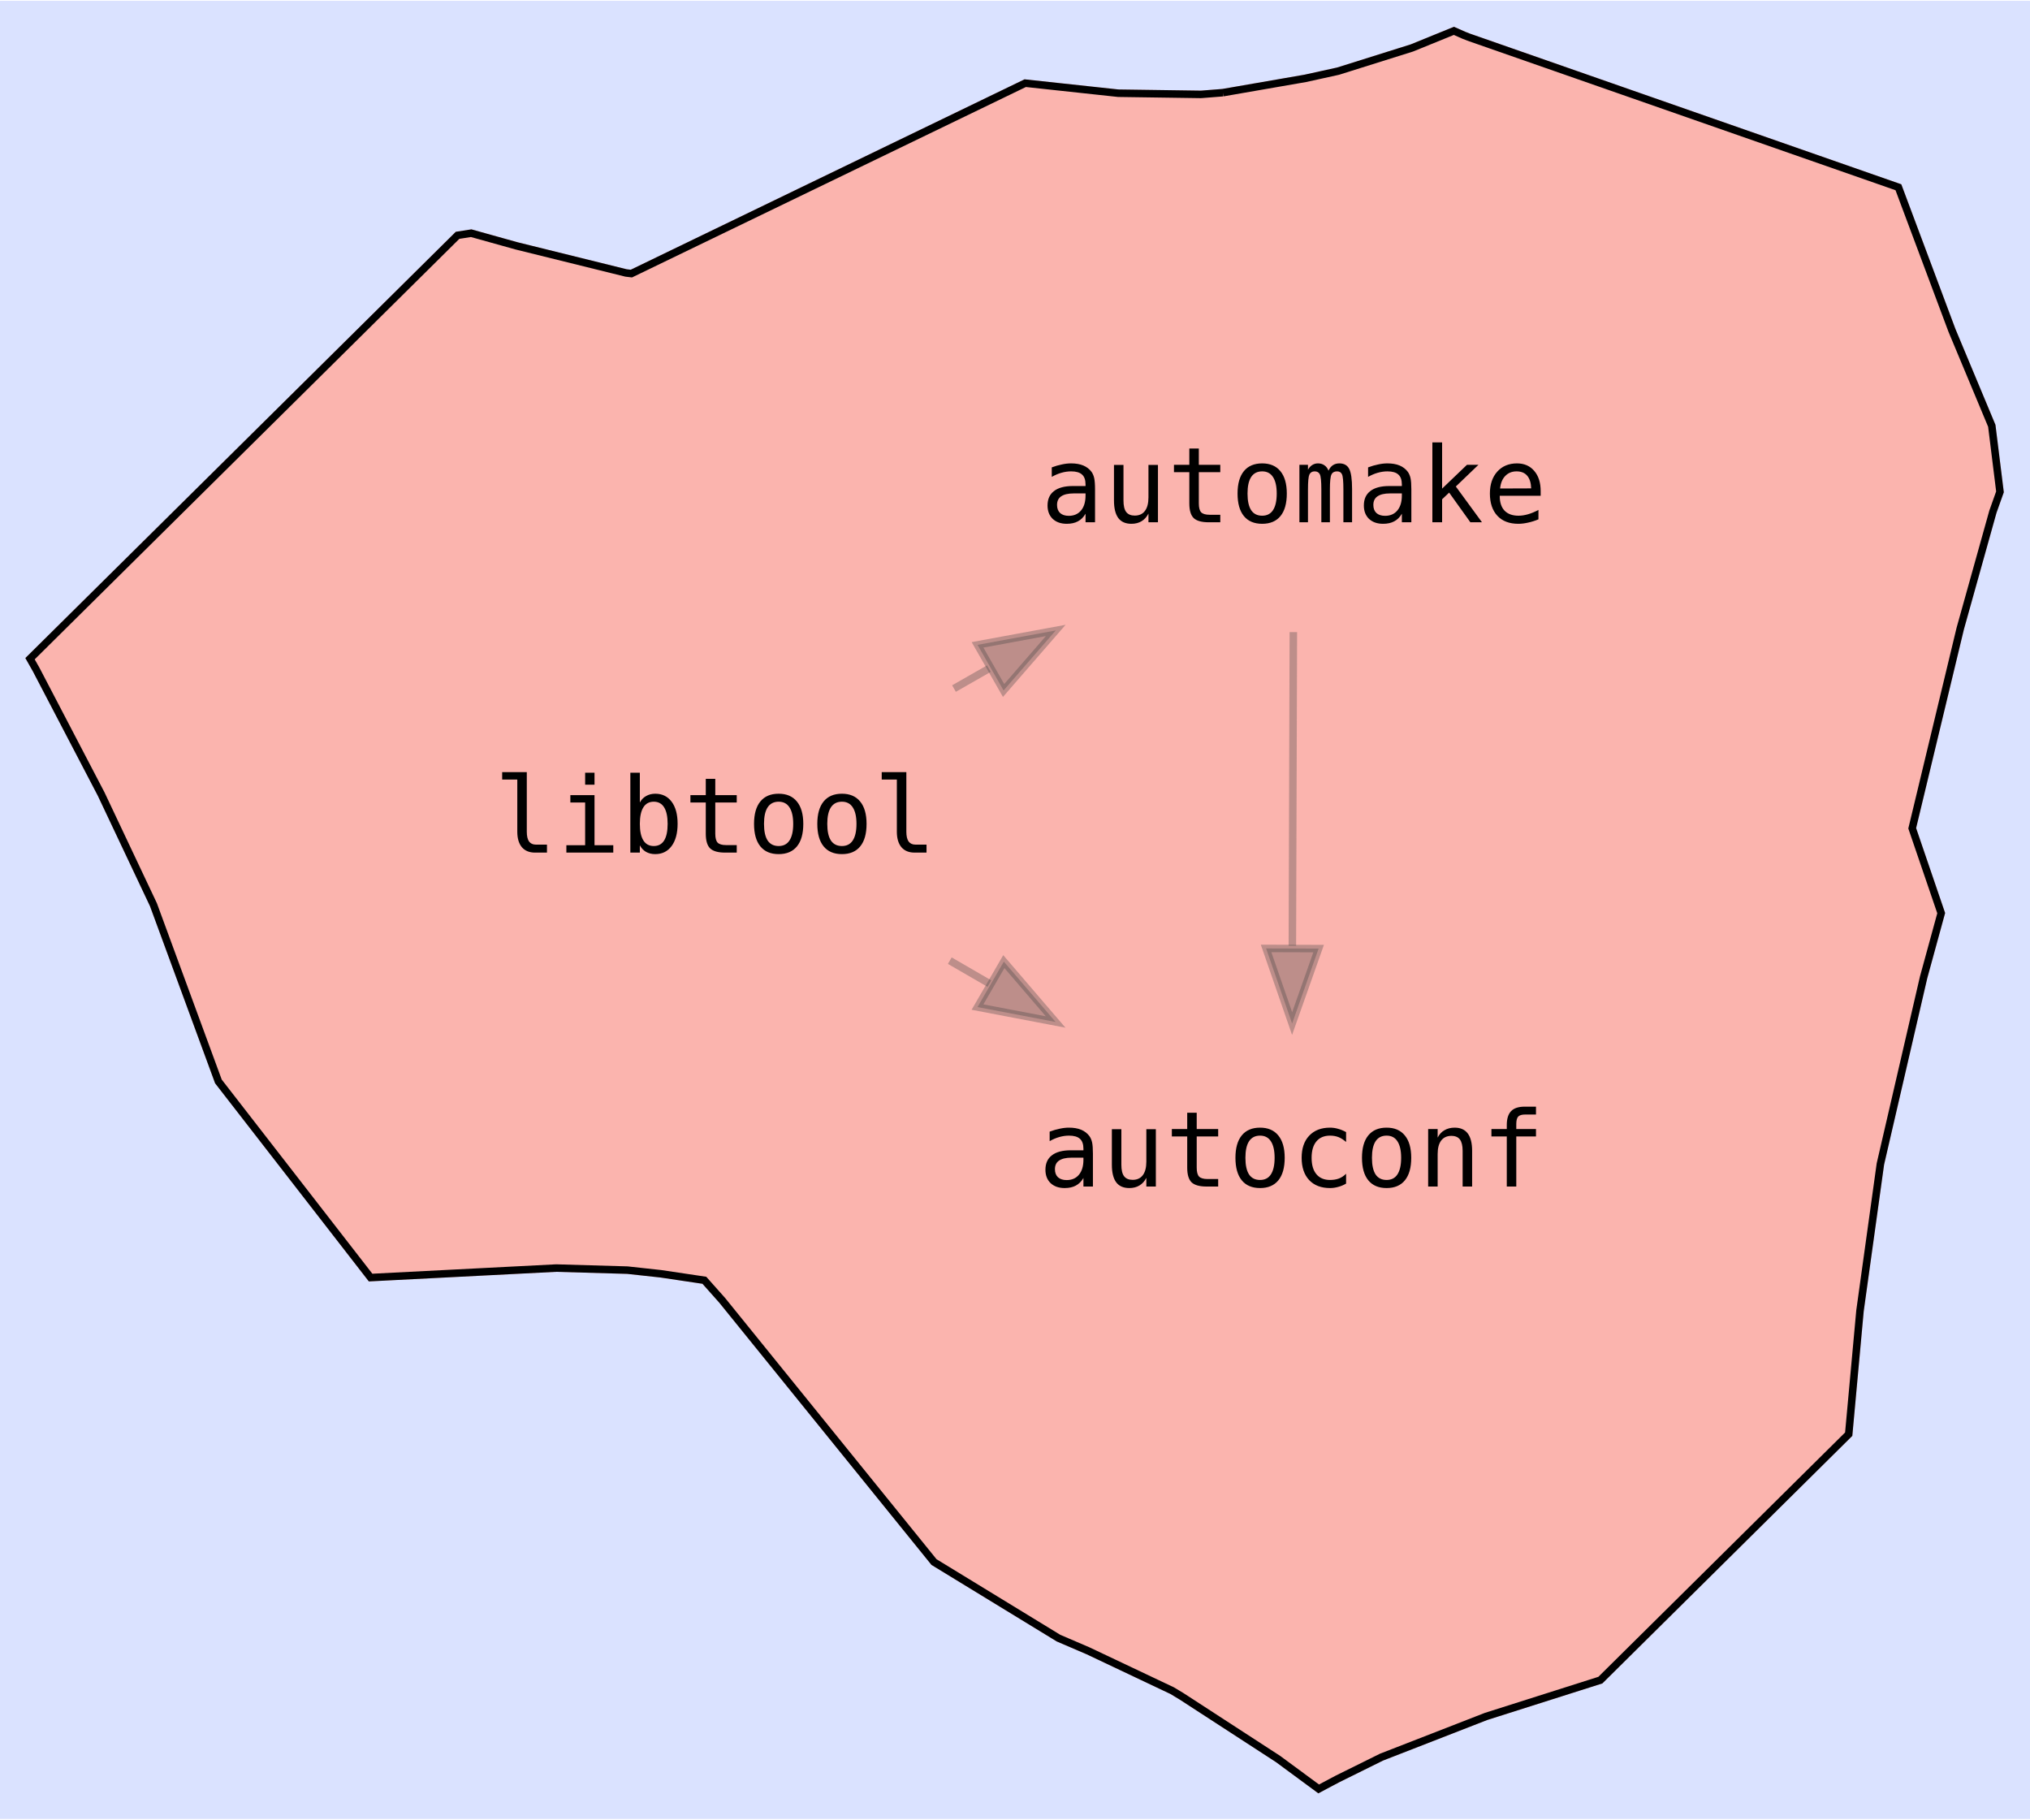
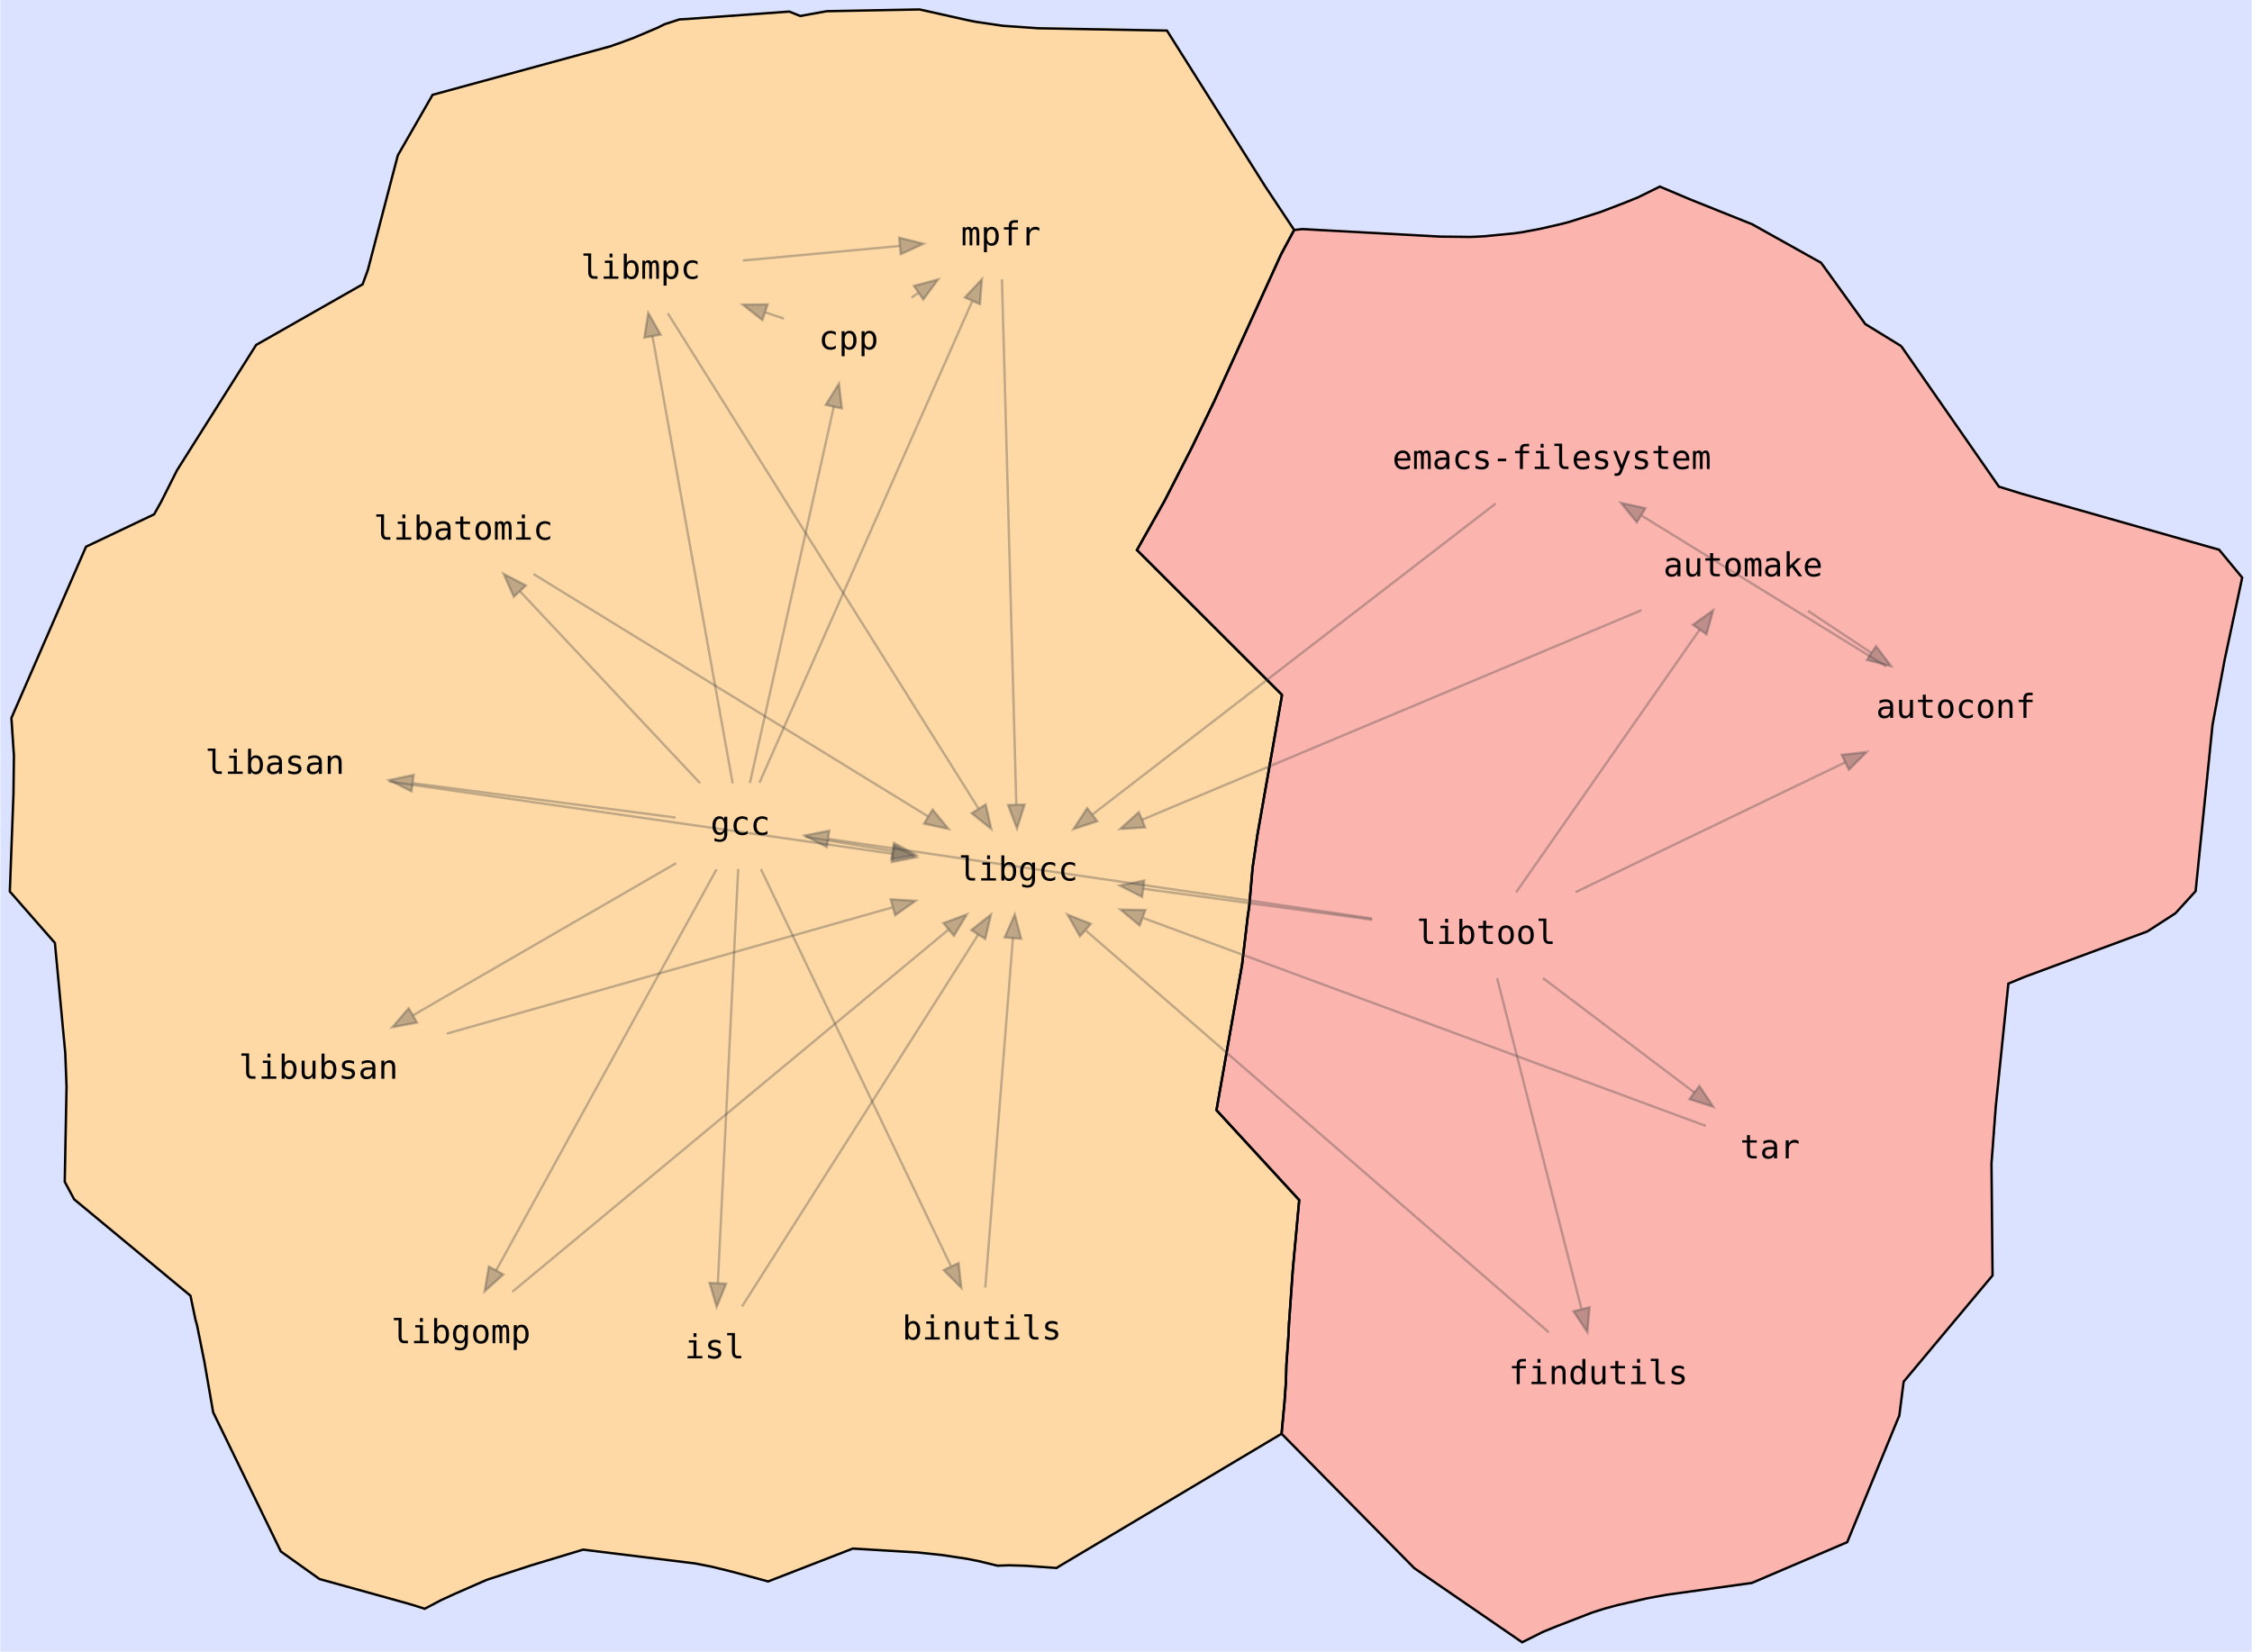
- <svg xmlns="http://www.w3.org/2000/svg" width="270pt" height="242pt" viewBox="0.00 0.00 270.47 242.20">
-   <g id="graph0" class="graph" transform="scale(1 1) rotate(0) translate(47.2194 172.2527)">
-     <polygon fill="#dae2ff" stroke="transparent" points="-47.219,69.945 -47.219,-172.253 223.25,-172.253 223.25,69.945 -47.219,69.945" />
-     <polygon fill="#fbb4ae" stroke="#fbb4ae" points="-33.744,-66.589 -26.778,-51.852 -18.12,-28.304 2.158,-2.173 26.885,-3.439 27.621,-34.826 25.884,-55.668 9.627,-56.293 31.509,-62.473 32.036,-62.156 33.344,-62.156 34.216,-62.357 38.188,-62.357 38.7,-62.24 39.157,-62.24 42.915,-65.723 45.777,-66.965 45.777,-66.965 42.915,-65.723 39.157,-62.24 42.237,-59.538 45.569,-58.093 50.602,-58.093 54.454,-59.767 57.245,-62.139 58.118,-62.139 58.678,-62.263 61.019,-62.263 61.777,-62.432 63.476,-106.309 60.306,-109.781 87.852,-110.657 87.852,-110.657 60.306,-109.781 63.476,-106.309 64.996,-104.824 67.124,-102.982 69.917,-99.758 69.917,-99.758 67.124,-102.982 64.996,-104.824 63.476,-106.309 61.777,-62.432 61.019,-62.263 58.678,-62.263 58.118,-62.139 57.245,-62.139 54.454,-59.767 50.602,-58.093 45.569,-58.093 42.237,-59.538 39.157,-62.24 38.7,-62.24 38.188,-62.357 34.216,-62.357 33.344,-62.156 32.036,-62.156 31.509,-62.473 9.627,-56.293 25.884,-55.668 27.621,-34.826 26.885,-3.439 36.372,-3.164 40.839,-2.677 46.627,-1.813 48.204,-3.904 51.737,-7.872 58.106,-14.421 66.014,-21.751 67.255,-22.762 67.903,-23.587 67.992,-35.031 67.992,-35.031 67.903,-23.587 67.255,-22.762 66.014,-21.751 58.106,-14.421 51.737,-7.872 48.204,-3.904 46.627,-1.813 49.004,.859 77.224,35.725 93.813,45.858 97.761,47.553 108.962,52.858 110.217,53.615 123.063,61.958 128.476,65.945 130.994,64.609 136.855,61.709 150.774,56.291 166.007,51.453 199.095,18.69 200.601,2.245 203.318,-17.307 209.076,-42.167 211.419,-50.721 207.557,-62.024 213.957,-88.632 218.309,-104.199 219.25,-106.845 218.16,-115.641 212.855,-128.346 205.717,-147.419 148.443,-167.421 147.815,-167.669 146.492,-168.253 140.895,-165.975 131.058,-162.884 126.693,-161.924 115.712,-160.018 112.876,-159.794 112.719,-159.789 101.772,-159.946 89.377,-161.284 36.902,-135.918 36.186,-136.003 21.612,-139.609 15.561,-141.298 13.745,-141.015 -43.219,-84.614 -42.406,-83.178 -33.744,-66.589 -33.744,-66.589" />
-     <polyline fill="none" stroke="#000000" points="115.712,-160.018 126.693,-161.924 131.058,-162.884 140.895,-165.975 146.492,-168.253 147.815,-167.669 148.443,-167.421 205.717,-147.419 212.855,-128.346 218.16,-115.641 219.25,-106.845 218.309,-104.199 213.957,-88.632 207.557,-62.024 211.419,-50.721 209.076,-42.167 203.318,-17.307 200.601,2.245 199.095,18.69 166.007,51.453 150.774,56.291 136.855,61.709 130.994,64.609 128.476,65.945 123.063,61.958 110.217,53.615 108.962,52.858 97.761,47.553 93.813,45.858 77.224,35.725 49.004,.859 46.627,-1.813 40.839,-2.677 36.372,-3.164 26.885,-3.439 2.158,-2.173 -18.12,-28.304 -26.778,-51.852 -33.744,-66.589 -42.406,-83.178 -43.219,-84.614 13.745,-141.015 15.561,-141.298 21.612,-139.609 36.186,-136.003 36.902,-135.918 89.377,-161.284 101.772,-159.946 112.719,-159.789 112.876,-159.794 115.712,-160.018 " />
+ <svg xmlns="http://www.w3.org/2000/svg" width="953pt" height="699pt" viewBox="0.00 0.00 952.55 698.90">
+   <g id="graph0" class="graph" transform="scale(1 1) rotate(0) translate(68.0433 599.9596)">
+     <polygon fill="#dae2ff" stroke="transparent" points="-68.043,98.941 -68.043,-599.96 884.511,-599.96 884.511,98.941 -68.043,98.941" />
+     <polygon fill="#fbb4ae" stroke="#fbb4ae" points="584.869,90.456 584.126,90.81 575.844,94.941 530.212,63.594 474.061,6.698 475.293,-6.646 475.864,-14.765 475.918,-15.884 476.09,-22.413 476.95,-34.577 580.398,-24.549 584.379,-20.907 580.065,-111.025 583.416,-111.198 583.654,-111.433 581.665,-173.421 582.937,-197.608 578.62,-201.578 669.732,-207.826 670.17,-208.289 677.506,-215.284 677.719,-215.523 651.323,-265.718 658.351,-274.966 668.201,-286.64 673.654,-292.034 718.049,-296.331 718.049,-296.331 673.654,-292.034 668.201,-286.64 658.351,-274.966 651.323,-265.718 677.719,-215.523 677.506,-215.284 670.17,-208.289 669.732,-207.826 578.62,-201.578 582.937,-197.608 581.665,-173.421 583.654,-111.433 583.416,-111.198 580.065,-111.025 584.379,-20.907 580.398,-24.549 476.95,-34.577 477.219,-40.132 478.832,-62.991 481.524,-92.161 446.51,-130.212 457.355,-191.867 459.76,-212.317 460.355,-216.333 461.81,-232.907 463.842,-246.744 474.252,-305.919 531.014,-304.865 538.629,-210.847 541.835,-208.169 544.715,-261.23 546.028,-204.436 549.235,-204.436 550.453,-204.184 551.487,-204.184 553.609,-206.348 556.701,-208.199 560.448,-208.96 560.448,-208.96 556.701,-208.199 553.609,-206.348 551.487,-204.184 550.453,-204.184 549.235,-204.436 546.028,-204.436 544.715,-261.23 541.835,-208.169 538.629,-210.847 531.014,-304.865 474.252,-305.919 412.867,-367.221 424.538,-387.997 436.05,-410.51 445.478,-429.983 473.729,-492.086 473.906,-492.454 479.383,-502.648 482.781,-503.02 541.353,-499.837 553.761,-499.703 552.076,-444.719 552.076,-444.719 553.761,-499.703 556.025,-499.777 560.005,-499.995 562.002,-426.001 565.801,-405.203 565.22,-405.082 565.22,-405.082 565.801,-405.203 562.002,-426.001 560.005,-499.995 572.5,-501.224 575.731,-501.682 583.273,-503.081 584.472,-426.714 587.231,-409.818 590.167,-409.818 593.294,-408.545 597.374,-405.049 596.849,-404.388 594.399,-402.417 594.399,-402.417 596.849,-404.388 597.374,-405.049 593.294,-408.545 597.071,-439.439 598.143,-428.615 603.258,-406.184 607.648,-424.774 609.884,-405.102 610.267,-405.022 612.726,-405.022 612.192,-366.225 614.424,-367.879 615.839,-369.34 623.893,-376.56 624.687,-377.146 625.505,-377.637 628.356,-404.549 630.664,-401.225 633.001,-381.342 633,-381.18 643.107,-383.217 643.107,-383.217 633,-381.18 633.001,-381.342 635.174,-398.203 643.827,-400.185 666.128,-398.425 665.214,-397.326 658.27,-390.968 660.244,-360.159 662.192,-361.769 668.279,-364.498 671.209,-364.498 674.529,-363.134 678.265,-359.936 674.562,-356.668 671.638,-355.428 667.487,-355.428 667.487,-355.428 671.638,-355.428 674.562,-356.668 678.265,-359.936 674.529,-363.134 671.209,-364.498 668.279,-364.498 662.192,-361.769 660.244,-360.159 658.27,-390.968 665.214,-397.326 666.128,-398.425 643.827,-400.185 635.174,-398.203 633.001,-381.342 630.664,-401.225 628.356,-404.549 625.505,-377.637 624.687,-377.146 623.893,-376.56 615.839,-369.34 614.424,-367.879 612.192,-366.225 612.726,-405.022 610.267,-405.022 609.884,-405.102 607.648,-424.774 603.258,-406.184 598.143,-428.615 597.071,-439.439 593.294,-408.545 590.167,-409.818 587.231,-409.818 584.472,-426.714 583.273,-503.081 591.936,-505.067 595.388,-505.933 609.015,-510.252 619.162,-514.133 624.761,-516.395 634.114,-520.995 646.791,-515.642 673.169,-505.07 702.33,-488.773 721.022,-462.851 736.254,-453.488 777.59,-394.029 787.227,-391.049 870.74,-367.351 880.511,-355.555 873.102,-320.829 867.956,-293.205 860.804,-222.882 852.257,-213.511 840.37,-205.832 788.525,-186.637 784.469,-255.759 784.34,-292.856 784.34,-292.856 784.469,-255.759 788.525,-186.637 781.579,-183.769 776.229,-131.602 774.43,-107.563 774.882,-60.277 737.267,-15.321 735.428,-.93 734.727,.669 713.39,52.588 673.049,69.834 636.71,74.878 628.668,76.358 616.013,79.261 610.342,80.815 611.477,11.293 609.632,-13.484 614.343,-15.472 617.293,-17.855 613.714,-20.84 613.125,-80.779 618.061,-17.984 621.455,-17.984 621.639,-17.947 622.993,-17.947 623.71,-18.094 628.606,-60.733 629.452,-74.859 633.192,-73.081 668.331,-59.704 669.152,-106.38 652.493,-111.217 674.587,-111.276 674.587,-115.786 676.724,-117.194 680.824,-118.103 680.824,-118.103 676.724,-117.194 674.587,-115.786 674.587,-111.276 652.493,-111.217 669.152,-106.38 668.331,-59.704 633.192,-73.081 629.452,-74.859 628.606,-60.733 623.71,-18.094 622.993,-17.947 621.639,-17.947 621.455,-17.984 618.061,-17.984 613.125,-80.779 613.714,-20.84 617.293,-17.855 614.343,-15.472 609.632,-13.484 606.778,-13.484 602.28,-15.42 599.097,-18.107 600.097,-19.356 601.909,-20.772 605.915,-22.402 605.915,-22.402 601.909,-20.772 600.097,-19.356 599.097,-18.107 602.28,-15.42 606.778,-13.484 609.632,-13.484 611.477,11.293 610.342,80.815 605.402,82.391 590.153,88.294 584.869,90.456 584.869,90.456" />
+     <polygon fill="#fed9a6" stroke="#fed9a6" points="-40.579,-154.328 31.337,-151.975 41.44,-154.269 43.07,-211.497 44.116,-211.505 44.14,-211.504 49.41,-211.553 50.539,-211.488 52.222,-211.45 52.795,-200.002 53.107,-147.099 57.245,-147.099 57.715,-147.708 59.706,-149.364 59.706,-149.364 57.715,-147.708 57.245,-147.099 53.107,-147.099 52.795,-200.002 52.222,-211.45 50.539,-211.488 49.41,-211.553 44.14,-211.504 44.116,-211.505 44.423,-272.086 41.297,-273.948 38.919,-276.392 39.667,-277.132 44.545,-280.175 47.702,-280.823 51.95,-279.915 56.73,-276.892 57.474,-276.155 57.706,-276.155 59.088,-276.437 62.228,-276.437 62.981,-276.281 64.055,-276.281 66.28,-272.702 70.484,-269.334 83.615,-270.459 151.811,-262.676 151.643,-259.237 213.026,-255.918 233.566,-257.307 237.52,-254.298 238.487,-252.81 238.047,-251.52 238.047,-250.235 238.918,-247.814 241.39,-246.27 245.087,-245.514 248.231,-246.155 251.21,-248.083 251.21,-248.083 251.21,-248.083 251.21,-248.083 248.231,-246.155 245.087,-245.514 241.39,-246.27 238.918,-247.814 238.047,-250.235 238.047,-251.52 238.487,-252.81 240.035,-253.773 240.035,-253.773 238.487,-252.81 237.52,-254.298 233.566,-257.307 213.026,-255.918 151.643,-259.237 151.811,-262.676 83.615,-270.459 70.484,-269.334 66.28,-272.702 64.055,-276.281 62.981,-276.281 62.228,-276.437 59.088,-276.437 57.706,-276.155 57.474,-276.155 56.73,-276.892 51.95,-279.915 47.702,-280.823 44.545,-280.175 39.667,-277.132 38.919,-276.392 41.297,-273.948 44.423,-272.086 44.116,-211.505 43.07,-211.497 41.44,-154.269 31.337,-151.975 -40.579,-154.328 -44.969,-200.976 -64.043,-222.734 -62.498,-263.984 -62.312,-280.281 -63.373,-296.152 -31.807,-368.623 -3.009,-382.313 -.025,-387.62 87.034,-380.668 100.194,-382.249 103.909,-379.72 106.845,-375.45 106.846,-375.45 107.405,-375.566 111.792,-375.566 113.064,-375.306 113.522,-375.306 114.072,-375.417 117.405,-375.417 120.779,-400.011 122.826,-378.446 126.375,-379.917 129.218,-379.917 133.222,-378.243 136.704,-375.297 133.255,-372.381 129.207,-370.685 126.104,-370.685 126.104,-370.685 129.207,-370.685 133.255,-372.381 136.704,-375.297 133.222,-378.243 134.396,-420.36 137.736,-375.359 141.592,-375.359 135.66,-441.779 149.586,-435.915 147.191,-398.117 147.191,-398.117 149.586,-435.915 135.66,-441.779 141.592,-375.359 137.736,-375.359 134.396,-420.36 133.222,-378.243 129.218,-379.917 126.375,-379.917 122.826,-378.446 120.779,-400.011 117.405,-375.417 114.072,-375.417 113.522,-375.306 113.064,-375.306 111.792,-375.566 107.405,-375.566 106.846,-375.45 106.845,-375.45 103.909,-379.72 100.194,-382.249 87.034,-380.668 -.025,-387.62 6.68,-400.937 40.182,-454.007 85.217,-479.639 87.444,-485.72 100.121,-534.222 114.838,-559.837 189.982,-580.342 188.748,-557.713 188.748,-557.713 189.982,-580.342 190.001,-580.349 194.104,-581.774 195.132,-486.82 198.758,-489.267 203.098,-490.26 206.549,-489.491 210.496,-486.806 211.675,-485.456 206.05,-481.619 203.289,-481.031 203.289,-481.031 206.05,-481.619 211.675,-485.456 210.496,-486.806 206.549,-489.491 203.098,-490.26 198.758,-489.267 195.132,-486.82 194.104,-581.774 199.899,-583.934 210.033,-588.223 213.092,-589.748 214.296,-590.115 219.306,-591.756 222.417,-591.919 222.347,-492.608 238.649,-491.345 258.212,-492.918 252.646,-478.969 249.859,-466.516 279.009,-462.311 282.402,-493.995 282.68,-500.711 287.55,-459.932 290.614,-460.578 290.614,-460.578 287.55,-459.932 282.68,-500.711 282.402,-493.995 279.009,-462.311 249.859,-466.516 252.646,-478.969 258.212,-492.918 238.649,-491.345 222.347,-492.608 222.417,-591.919 265.768,-595.059 270.389,-593.197 281.659,-595.218 320.897,-595.96 341.25,-591.413 344.805,-590.71 356.188,-589.041 356.582,-560.275 358.191,-530.064 362.396,-501.874 357.094,-504.327 352.917,-504.327 350.115,-503.093 346.997,-500.122 346.997,-499.194 346.459,-498.69 346.459,-498.69 346.997,-499.194 346.997,-500.122 350.115,-503.093 352.917,-504.327 357.094,-504.327 362.396,-501.874 363.144,-501.226 363.144,-498.425 362.187,-497.601 357.407,-495.432 357.407,-495.432 362.187,-497.601 363.144,-498.425 363.144,-501.226 362.396,-501.874 358.191,-530.064 356.582,-560.275 356.188,-589.041 371.195,-587.997 425.56,-587.017 466.974,-521.334 479.383,-502.648 473.906,-492.454 473.729,-492.086 445.478,-429.983 436.05,-410.51 424.538,-387.997 412.867,-367.221 474.252,-305.919 463.842,-246.744 461.81,-232.907 460.355,-216.333 459.76,-212.317 457.355,-191.867 446.51,-130.212 481.524,-92.161 478.832,-62.991 477.219,-40.132 476.95,-34.577 476.09,-22.413 475.918,-15.884 475.864,-14.765 475.293,-6.646 474.061,6.698 379.812,62.891 378.813,63.516 365.767,62.573 358.783,62.368 353.868,62.539 345.993,60.626 340.761,59.595 330.426,58.029 331.705,-19.425 328.456,-34.758 329.271,-36.821 330.081,-37.002 333.074,-37.002 335.639,-68.793 338.347,-36.974 338.438,-36.974 341.276,-39.443 341.276,-39.443 338.438,-36.974 338.347,-36.974 335.639,-68.793 333.074,-37.002 330.081,-37.002 329.271,-36.821 328.456,-34.758 331.705,-19.425 330.426,58.029 320.062,56.933 323.561,-15.838 323.561,-15.838 320.062,56.933 292.653,55.293 256.771,69.219 255.122,68.737 241.093,64.96 232.899,62.953 225.91,61.583 178.531,55.745 156.429,62.439 137.785,68.513 124.42,74.361 118.478,77.093 118.845,37.313 123.465,-31.192 120.026,-33.326 118.109,-35.383 120.321,-37.711 122.754,-39.164 126.384,-39.908 131.686,-38.772 134.218,-37.278 135.801,-35.721 137.252,-35.721 140.804,-82.088 141.823,-35.58 141.835,-35.58 144.887,-39.726 149.108,-42.332 160.038,-39.859 185.672,-40.034 194.424,-135.373 198.952,-141.112 220.601,-139.954 223.966,-52.387 222.398,-35.677 227.441,-31.092 227.575,-31.241 229.465,-32.418 229.465,-32.418 227.575,-31.241 227.441,-31.092 222.398,-35.677 223.966,-52.387 220.601,-139.954 198.952,-141.112 194.424,-135.373 185.672,-40.034 160.038,-39.859 149.108,-42.332 144.887,-39.726 141.835,-35.58 141.823,-35.58 140.804,-82.088 137.252,-35.721 135.801,-35.721 134.218,-37.278 131.686,-38.772 126.384,-39.908 122.754,-39.164 120.321,-37.711 118.109,-35.383 116.376,-35.383 114.461,-60.811 110.931,-36.504 109.876,-37.324 109.876,-37.324 110.931,-36.504 114.461,-60.811 116.376,-35.383 118.109,-35.383 120.026,-33.326 123.465,-31.192 118.845,37.313 118.478,77.093 111.713,80.654 111.521,80.76 106.941,79.315 103.786,78.381 66.987,68.186 50.636,56.524 21.989,-2.361 18.253,-23.878 15.178,-39.16 14.494,-41.579 12.395,-51.688 43.444,-72.587 55.421,-79.199 65.172,-83.776 70.199,-85.512 77.688,-87.796 89.292,-90.379 89.176,-93.917 88.301,-105.397 88.301,-105.397 89.176,-93.917 89.292,-90.379 77.688,-87.796 70.199,-85.512 65.172,-83.776 55.421,-79.199 43.444,-72.587 12.395,-51.688 -36.827,-92.485 -40.805,-99.902 -40.044,-140.11 -40.579,-154.328 -40.579,-154.328" />
+     <polyline fill="none" stroke="#000000" points="736.254,-453.488 721.022,-462.851 702.33,-488.773 673.169,-505.07 646.791,-515.642 634.114,-520.995 624.761,-516.395 619.162,-514.133 609.015,-510.252 595.388,-505.933 591.936,-505.067 583.273,-503.081 575.731,-501.682 572.5,-501.224 560.005,-499.995 556.025,-499.777 553.761,-499.703 541.353,-499.837 482.781,-503.02 479.383,-502.648 473.906,-492.454 473.729,-492.086 445.478,-429.983 436.05,-410.51 424.538,-387.997 412.867,-367.221 474.252,-305.919 463.842,-246.744 461.81,-232.907 460.355,-216.333 459.76,-212.317 457.355,-191.867 446.51,-130.212 481.524,-92.161 478.832,-62.991 477.219,-40.132 476.95,-34.577 476.09,-22.413 475.918,-15.884 475.864,-14.765 475.293,-6.646 474.061,6.698 530.212,63.594 575.844,94.941 584.126,90.81 584.869,90.456 590.153,88.294 605.402,82.391 610.342,80.815 616.013,79.261 628.668,76.358 636.71,74.878 673.049,69.834 713.39,52.588 734.727,.669 735.428,-.93 737.267,-15.321 774.882,-60.277 774.43,-107.563 776.229,-131.602 781.579,-183.769 788.525,-186.637 840.37,-205.832 852.257,-213.511 860.804,-222.882 867.956,-293.205 873.102,-320.829 880.511,-355.555 870.74,-367.351 787.227,-391.049 777.59,-394.029 736.254,-453.488 " />
+     <polyline fill="none" stroke="#000000" points="474.252,-305.919 463.842,-246.744 461.81,-232.907 460.355,-216.333 459.76,-212.317 457.355,-191.867 446.51,-130.212 481.524,-92.161 478.832,-62.991 477.219,-40.132 476.95,-34.577 476.09,-22.413 475.918,-15.884 475.864,-14.765 475.293,-6.646 474.061,6.698 379.812,62.891 378.813,63.516 365.767,62.573 358.783,62.368 353.868,62.539 345.993,60.626 340.761,59.595 330.426,58.029 320.062,56.933 292.653,55.293 256.771,69.219 255.122,68.737 241.093,64.96 232.899,62.953 225.91,61.583 178.531,55.745 156.429,62.439 137.785,68.513 124.42,74.361 118.478,77.093 111.713,80.654 111.521,80.76 106.941,79.315 103.786,78.381 66.987,68.186 50.636,56.524 21.989,-2.361 18.253,-23.878 15.178,-39.16 14.494,-41.579 12.395,-51.688 -36.827,-92.485 -40.805,-99.902 -40.044,-140.11 -40.579,-154.328 -44.969,-200.976 -64.043,-222.734 -62.498,-263.984 -62.312,-280.281 -63.373,-296.152 -31.807,-368.623 -3.009,-382.313 -.025,-387.62 6.68,-400.937 40.182,-454.007 85.217,-479.639 87.444,-485.72 100.121,-534.222 114.838,-559.837 189.982,-580.342 190.001,-580.349 194.104,-581.774 199.899,-583.934 210.033,-588.223 213.092,-589.748 214.296,-590.115 219.306,-591.756 222.417,-591.919 265.768,-595.059 270.389,-593.197 281.659,-595.218 320.897,-595.96 341.25,-591.413 344.805,-590.71 356.188,-589.041 371.195,-587.997 425.56,-587.017 466.974,-521.334 479.383,-502.648 473.906,-492.454 473.729,-492.086 445.478,-429.983 436.05,-410.51 424.538,-387.997 412.867,-367.221 474.252,-305.919 " />
    <g id="edge1" class="edge">
-       <path fill="none" stroke="#444444" stroke-opacity="0.333" d="M125.102,-88.155C125.064,-76.091 125.013,-60.06 124.97,-46.368" />
-       <polygon fill="#444444" fill-opacity="0.333" stroke="#444444" stroke-opacity="0.333" points="128.469,-45.998 124.937,-36.009 121.469,-46.02 128.469,-45.998" />
+       <path fill="none" stroke="#444444" stroke-opacity="0.333" d="M729.919,-318.003C701.341,-335.613 657.781,-362.453 626.538,-381.704" />
+       <polygon fill="#444444" fill-opacity="0.333" stroke="#444444" stroke-opacity="0.333" points="624.35,-378.941 617.673,-387.167 628.022,-384.901 624.35,-378.941" />
    </g>
    <g id="edge2" class="edge">
-       <path fill="none" stroke="#444444" stroke-opacity="0.333" d="M79.886,-80.638C81.425,-81.516 82.979,-82.404 84.538,-83.294" />
-       <polygon fill="#444444" fill-opacity="0.333" stroke="#444444" stroke-opacity="0.333" points="83.024,-86.46 93.443,-88.379 86.495,-80.381 83.024,-86.46" />
+       <path fill="none" stroke="#444444" stroke-opacity="0.333" d="M564.653,-386.904C523.723,-355.338 439.864,-290.667 394.101,-255.374" />
+       <polygon fill="#444444" fill-opacity="0.333" stroke="#444444" stroke-opacity="0.333" points="396.075,-252.476 386.019,-249.141 391.8,-258.019 396.075,-252.476" />
    </g>
    <g id="edge3" class="edge">
-       <path fill="none" stroke="#444444" stroke-opacity="0.333" d="M79.327,-44.391C81.071,-43.381 82.835,-42.359 84.605,-41.334" />
-       <polygon fill="#444444" fill-opacity="0.333" stroke="#444444" stroke-opacity="0.333" points="86.529,-44.264 93.427,-36.222 83.02,-38.207 86.529,-44.264" />
+       <path fill="none" stroke="#444444" stroke-opacity="0.333" d="M696.799,-341.502C705.26,-335.871 714.699,-329.588 723.626,-323.646" />
+       <polygon fill="#444444" fill-opacity="0.333" stroke="#444444" stroke-opacity="0.333" points="725.594,-326.54 731.979,-318.085 721.716,-320.713 725.594,-326.54" />
+     </g>
+     <g id="edge4" class="edge">
+       <path fill="none" stroke="#444444" stroke-opacity="0.333" d="M626.34,-341.767C570.942,-318.517 474.66,-278.109 415.019,-253.079" />
+       <polygon fill="#444444" fill-opacity="0.333" stroke="#444444" stroke-opacity="0.333" points="416.349,-249.841 405.773,-249.199 413.64,-256.296 416.349,-249.841" />
+     </g>
+     <g id="edge5" class="edge">
+       <path fill="none" stroke="#444444" stroke-opacity="0.333" d="M348.694,-55.129C351.387,-89.196 357.189,-162.611 360.382,-203.01" />
+       <polygon fill="#444444" fill-opacity="0.333" stroke="#444444" stroke-opacity="0.333" points="356.894,-203.305 361.171,-212.998 363.872,-202.753 356.894,-203.305" />
+     </g>
+     <g id="edge6" class="edge">
+       <path fill="none" stroke="#444444" stroke-opacity="0.333" d="M263.475,-465.137C260.961,-465.991 258.361,-466.873 255.717,-467.771" />
+       <polygon fill="#444444" fill-opacity="0.333" stroke="#444444" stroke-opacity="0.333" points="254.364,-464.534 246.02,-471.063 256.615,-471.163 254.364,-464.534" />
+     </g>
+     <g id="edge7" class="edge">
+       <path fill="none" stroke="#444444" stroke-opacity="0.333" d="M317.404,-474C318.34,-474.64 319.282,-475.283 320.228,-475.929" />
+       <polygon fill="#444444" fill-opacity="0.333" stroke="#444444" stroke-opacity="0.333" points="318.505,-478.991 328.737,-481.741 322.453,-473.211 318.505,-478.991" />
+     </g>
+     <g id="edge8" class="edge">
+       <path fill="none" stroke="#444444" stroke-opacity="0.333" d="M214.339,-467.407C242.144,-423.085 313.17,-309.871 345.775,-257.898" />
+       <polygon fill="#444444" fill-opacity="0.333" stroke="#444444" stroke-opacity="0.333" points="348.866,-259.558 351.215,-249.227 342.936,-255.838 348.866,-259.558" />
+     </g>
+     <g id="edge9" class="edge">
+       <path fill="none" stroke="#444444" stroke-opacity="0.333" d="M246.114,-489.731C266.892,-491.658 291.715,-493.959 312.434,-495.88" />
+       <polygon fill="#444444" fill-opacity="0.333" stroke="#444444" stroke-opacity="0.333" points="312.264,-499.379 322.545,-496.818 312.911,-492.409 312.264,-499.379" />
+     </g>
+     <g id="edge10" class="edge">
+       <path fill="none" stroke="#444444" stroke-opacity="0.333" d="M355.744,-481.798C356.996,-436.006 360.304,-315.036 361.82,-259.583" />
+       <polygon fill="#444444" fill-opacity="0.333" stroke="#444444" stroke-opacity="0.333" points="365.324,-259.499 362.099,-249.407 358.327,-259.308 365.324,-259.499" />
+     </g>
+     <g id="edge11" class="edge">
+       <path fill="none" stroke="#444444" stroke-opacity="0.333" d="M587.178,-36.167C543.24,-74.301 441.339,-162.742 391.33,-206.145" />
+       <polygon fill="#444444" fill-opacity="0.333" stroke="#444444" stroke-opacity="0.333" points="388.737,-203.761 383.479,-212.959 393.325,-209.048 388.737,-203.761" />
+     </g>
+     <g id="edge12" class="edge">
+       <path fill="none" stroke="#444444" stroke-opacity="0.333" d="M272.306,-245.942C283.332,-244.127 296.457,-241.967 309.238,-239.863" />
+       <polygon fill="#444444" fill-opacity="0.333" stroke="#444444" stroke-opacity="0.333" points="310.069,-243.274 319.368,-238.196 308.932,-236.367 310.069,-243.274" />
+     </g>
+     <g id="edge13" class="edge">
+       <path fill="none" stroke="#444444" stroke-opacity="0.333" d="M253.754,-232.221C271.707,-194.708 312.904,-108.626 334.108,-64.317" />
+       <polygon fill="#444444" fill-opacity="0.333" stroke="#444444" stroke-opacity="0.333" points="337.398,-65.551 338.558,-55.02 331.084,-62.529 337.398,-65.551" />
+     </g>
+     <g id="edge14" class="edge">
+       <path fill="none" stroke="#444444" stroke-opacity="0.333" d="M249.104,-268.66C257.131,-304.672 275.069,-385.143 284.6,-427.9" />
+       <polygon fill="#444444" fill-opacity="0.333" stroke="#444444" stroke-opacity="0.333" points="281.184,-428.662 286.776,-437.661 288.016,-427.139 281.184,-428.662" />
+     </g>
+     <g id="edge15" class="edge">
+       <path fill="none" stroke="#444444" stroke-opacity="0.333" d="M241.799,-268.502C234.483,-309.305 216.641,-408.808 207.876,-457.688" />
+       <polygon fill="#444444" fill-opacity="0.333" stroke="#444444" stroke-opacity="0.333" points="204.422,-457.125 206.102,-467.586 211.312,-458.361 204.422,-457.125" />
+     </g>
+     <g id="edge16" class="edge">
+       <path fill="none" stroke="#444444" stroke-opacity="0.333" d="M253.144,-268.77C272.298,-312.118 320.451,-421.094 343.108,-472.37" />
+       <polygon fill="#444444" fill-opacity="0.333" stroke="#444444" stroke-opacity="0.333" points="340.04,-474.087 347.283,-481.819 346.442,-471.258 340.04,-474.087" />
+     </g>
+     <g id="edge17" class="edge">
+       <path fill="none" stroke="#444444" stroke-opacity="0.333" d="M244.15,-232.3C242.256,-193.745 237.818,-103.371 235.549,-57.171" />
+       <polygon fill="#444444" fill-opacity="0.333" stroke="#444444" stroke-opacity="0.333" points="239.034,-56.776 235.047,-46.96 232.042,-57.12 239.034,-56.776" />
+     </g>
+     <g id="edge18" class="edge">
+       <path fill="none" stroke="#444444" stroke-opacity="0.333" d="M217.656,-254.015C189.059,-257.758 143.336,-263.743 106.573,-268.555" />
+       <polygon fill="#444444" fill-opacity="0.333" stroke="#444444" stroke-opacity="0.333" points="105.924,-265.11 96.463,-269.879 106.833,-272.051 105.924,-265.11" />
+     </g>
+     <g id="edge19" class="edge">
+       <path fill="none" stroke="#444444" stroke-opacity="0.333" d="M227.998,-268.587C207.948,-289.95 174.524,-325.561 151.854,-349.714" />
+       <polygon fill="#444444" fill-opacity="0.333" stroke="#444444" stroke-opacity="0.333" points="149.194,-347.434 144.903,-357.121 154.298,-352.225 149.194,-347.434" />
+     </g>
+     <g id="edge20" class="edge">
+       <path fill="none" stroke="#444444" stroke-opacity="0.333" d="M234.962,-232.088C214.111,-194.142 166.152,-106.861 141.721,-62.398" />
+       <polygon fill="#444444" fill-opacity="0.333" stroke="#444444" stroke-opacity="0.333" points="144.766,-60.671 136.883,-53.593 138.631,-64.042 144.766,-60.671" />
+     </g>
+     <g id="edge21" class="edge">
+       <path fill="none" stroke="#444444" stroke-opacity="0.333" d="M217.93,-234.753C188.296,-217.617 140.517,-189.988 106.567,-170.356" />
+       <polygon fill="#444444" fill-opacity="0.333" stroke="#444444" stroke-opacity="0.333" points="108.228,-167.274 97.819,-165.298 104.724,-173.333 108.228,-167.274" />
+     </g>
+     <g id="edge22" class="edge">
+       <path fill="none" stroke="#444444" stroke-opacity="0.333" d="M245.785,-47.191C268.567,-83.054 319.169,-162.711 345.67,-204.429" />
+       <polygon fill="#444444" fill-opacity="0.333" stroke="#444444" stroke-opacity="0.333" points="342.778,-206.403 351.094,-212.968 348.686,-202.65 342.778,-206.403" />
+     </g>
+     <g id="edge23" class="edge">
+       <path fill="none" stroke="#444444" stroke-opacity="0.333" d="M96.205,-269.307C153.788,-261.044 249.899,-247.252 309.577,-238.689" />
+       <polygon fill="#444444" fill-opacity="0.333" stroke="#444444" stroke-opacity="0.333" points="310.152,-242.142 319.553,-237.257 309.158,-235.213 310.152,-242.142" />
+     </g>
+     <g id="edge24" class="edge">
+       <path fill="none" stroke="#444444" stroke-opacity="0.333" d="M157.572,-357.034C199.995,-330.973 277.906,-283.11 324.507,-254.482" />
+       <polygon fill="#444444" fill-opacity="0.333" stroke="#444444" stroke-opacity="0.333" points="326.42,-257.414 333.109,-249.197 322.756,-251.45 326.42,-257.414" />
+     </g>
+     <g id="edge25" class="edge">
+       <path fill="none" stroke="#444444" stroke-opacity="0.333" d="M148.588,-53.365C191.047,-88.623 284.983,-166.627 333.035,-206.529" />
+       <polygon fill="#444444" fill-opacity="0.333" stroke="#444444" stroke-opacity="0.333" points="330.965,-209.36 340.894,-213.056 335.437,-203.975 330.965,-209.36" />
+     </g>
+     <g id="edge26" class="edge">
+       <path fill="none" stroke="#444444" stroke-opacity="0.333" d="M120.842,-162.593C174.477,-177.787 255.998,-200.881 309.287,-215.977" />
+       <polygon fill="#444444" fill-opacity="0.333" stroke="#444444" stroke-opacity="0.333" points="308.648,-219.434 319.223,-218.792 310.556,-212.699 308.648,-219.434" />
+     </g>
+     <g id="edge27" class="edge">
+       <path fill="none" stroke="#444444" stroke-opacity="0.333" d="M598.458,-222.466C630.91,-238.09 677.8,-260.664 712.586,-277.411" />
+       <polygon fill="#444444" fill-opacity="0.333" stroke="#444444" stroke-opacity="0.333" points="711.075,-280.567 721.603,-281.752 714.111,-274.26 711.075,-280.567" />
+     </g>
+     <g id="edge28" class="edge">
+       <path fill="none" stroke="#444444" stroke-opacity="0.333" d="M512.432,-210.779C483.119,-214.751 445.651,-219.827 415.516,-223.91" />
+       <polygon fill="#444444" fill-opacity="0.333" stroke="#444444" stroke-opacity="0.333" points="415.04,-220.443 405.6,-225.254 415.98,-227.379 415.04,-220.443" />
+     </g>
+     <g id="edge29" class="edge">
+       <path fill="none" stroke="#444444" stroke-opacity="0.333" d="M573.301,-222.398C592.444,-249.795 628.826,-301.862 650.892,-333.442" />
+       <polygon fill="#444444" fill-opacity="0.333" stroke="#444444" stroke-opacity="0.333" points="648.113,-335.575 656.71,-341.768 653.851,-331.566 648.113,-335.575" />
+     </g>
+     <g id="edge30" class="edge">
+       <path fill="none" stroke="#444444" stroke-opacity="0.333" d="M565.26,-186.053C573.559,-153.506 590.997,-85.114 600.878,-46.361" />
+       <polygon fill="#444444" fill-opacity="0.333" stroke="#444444" stroke-opacity="0.333" points="604.372,-46.826 603.451,-36.271 597.589,-45.097 604.372,-46.826" />
+     </g>
+     <g id="edge31" class="edge">
+       <path fill="none" stroke="#444444" stroke-opacity="0.333" d="M512.347,-211.314C449.116,-220.567 339.588,-236.594 282.338,-244.972" />
+       <polygon fill="#444444" fill-opacity="0.333" stroke="#444444" stroke-opacity="0.333" points="281.668,-241.533 272.28,-246.444 282.681,-248.459 281.668,-241.533" />
+     </g>
+     <g id="edge32" class="edge">
+       <path fill="none" stroke="#444444" stroke-opacity="0.333" d="M584.629,-186.106C603.035,-172.196 628.61,-152.869 648.743,-137.653" />
+       <polygon fill="#444444" fill-opacity="0.333" stroke="#444444" stroke-opacity="0.333" points="650.854,-140.445 656.722,-131.623 646.634,-134.86 650.854,-140.445" />
+     </g>
+     <g id="edge33" class="edge">
+       <path fill="none" stroke="#444444" stroke-opacity="0.333" d="M653.57,-123.534C600.945,-142.985 484.141,-186.157 415.602,-211.49" />
+       <polygon fill="#444444" fill-opacity="0.333" stroke="#444444" stroke-opacity="0.333" points="414.02,-208.343 405.853,-215.093 416.447,-214.909 414.02,-208.343" />
    </g>
    <g id="node1" class="node">
-       <text text-anchor="middle" x="125.16" y="-102.79" font-family="monospace" font-size="14.00" fill="#000000">automake</text>
+       <text text-anchor="middle" x="759.3" y="-296.2" font-family="monospace" font-size="14.00" fill="#000000">autoconf</text>
    </g>
    <g id="node2" class="node">
-       <text text-anchor="middle" x="124.88" y="-14.3" font-family="monospace" font-size="14.00" fill="#000000">autoconf</text>
+       <text text-anchor="middle" x="588.39" y="-401.51" font-family="monospace" font-size="14.00" fill="#000000">emacs-filesystem</text>
    </g>
    <g id="node3" class="node">
-       <text text-anchor="middle" x="48.096" y="-58.785" font-family="monospace" font-size="14.00" fill="#000000">libtool</text>
+       <text text-anchor="middle" x="362.6" y="-227.38" font-family="monospace" font-size="14.00" fill="#000000">libgcc</text>
+     </g>
+     <g id="node4" class="node">
+       <text text-anchor="middle" x="669.31" y="-356.1" font-family="monospace" font-size="14.00" fill="#000000">automake</text>
+     </g>
+     <g id="node5" class="node">
+       <text text-anchor="middle" x="347.25" y="-33.157" font-family="monospace" font-size="14.00" fill="#000000">binutils</text>
+     </g>
+     <g id="node6" class="node">
+       <text text-anchor="middle" x="290.83" y="-452.15" font-family="monospace" font-size="14.00" fill="#000000">cpp</text>
+     </g>
+     <g id="node7" class="node">
+       <text text-anchor="middle" x="202.85" y="-482.02" font-family="monospace" font-size="14.00" fill="#000000">libmpc</text>
+     </g>
+     <g id="node8" class="node">
+       <text text-anchor="middle" x="355.25" y="-496.15" font-family="monospace" font-size="14.00" fill="#000000">mpfr</text>
+     </g>
+     <g id="node9" class="node">
+       <text text-anchor="middle" x="608.11" y="-14.3" font-family="monospace" font-size="14.00" fill="#000000">findutils</text>
+     </g>
+     <g id="node10" class="node">
+       <text text-anchor="middle" x="245.04" y="-246.73" font-family="monospace" font-size="14.00" fill="#000000">gcc</text>
+     </g>
+     <g id="node11" class="node">
+       <text text-anchor="middle" x="234.16" y="-25.191" font-family="monospace" font-size="14.00" fill="#000000">isl</text>
+     </g>
+     <g id="node12" class="node">
+       <text text-anchor="middle" x="48.096" y="-272.51" font-family="monospace" font-size="14.00" fill="#000000">libasan</text>
+     </g>
+     <g id="node13" class="node">
+       <text text-anchor="middle" x="127.84" y="-371.6" font-family="monospace" font-size="14.00" fill="#000000">libatomic</text>
+     </g>
+     <g id="node14" class="node">
+       <text text-anchor="middle" x="126.83" y="-31.597" font-family="monospace" font-size="14.00" fill="#000000">libgomp</text>
+     </g>
+     <g id="node15" class="node">
+       <text text-anchor="middle" x="66.54" y="-143.51" font-family="monospace" font-size="14.00" fill="#000000">libubsan</text>
+     </g>
+     <g id="node16" class="node">
+       <text text-anchor="middle" x="560.62" y="-200.55" font-family="monospace" font-size="14.00" fill="#000000">libtool</text>
+     </g>
+     <g id="node17" class="node">
+       <text text-anchor="middle" x="680.69" y="-109.81" font-family="monospace" font-size="14.00" fill="#000000">tar</text>
    </g>
  </g>
</svg>
